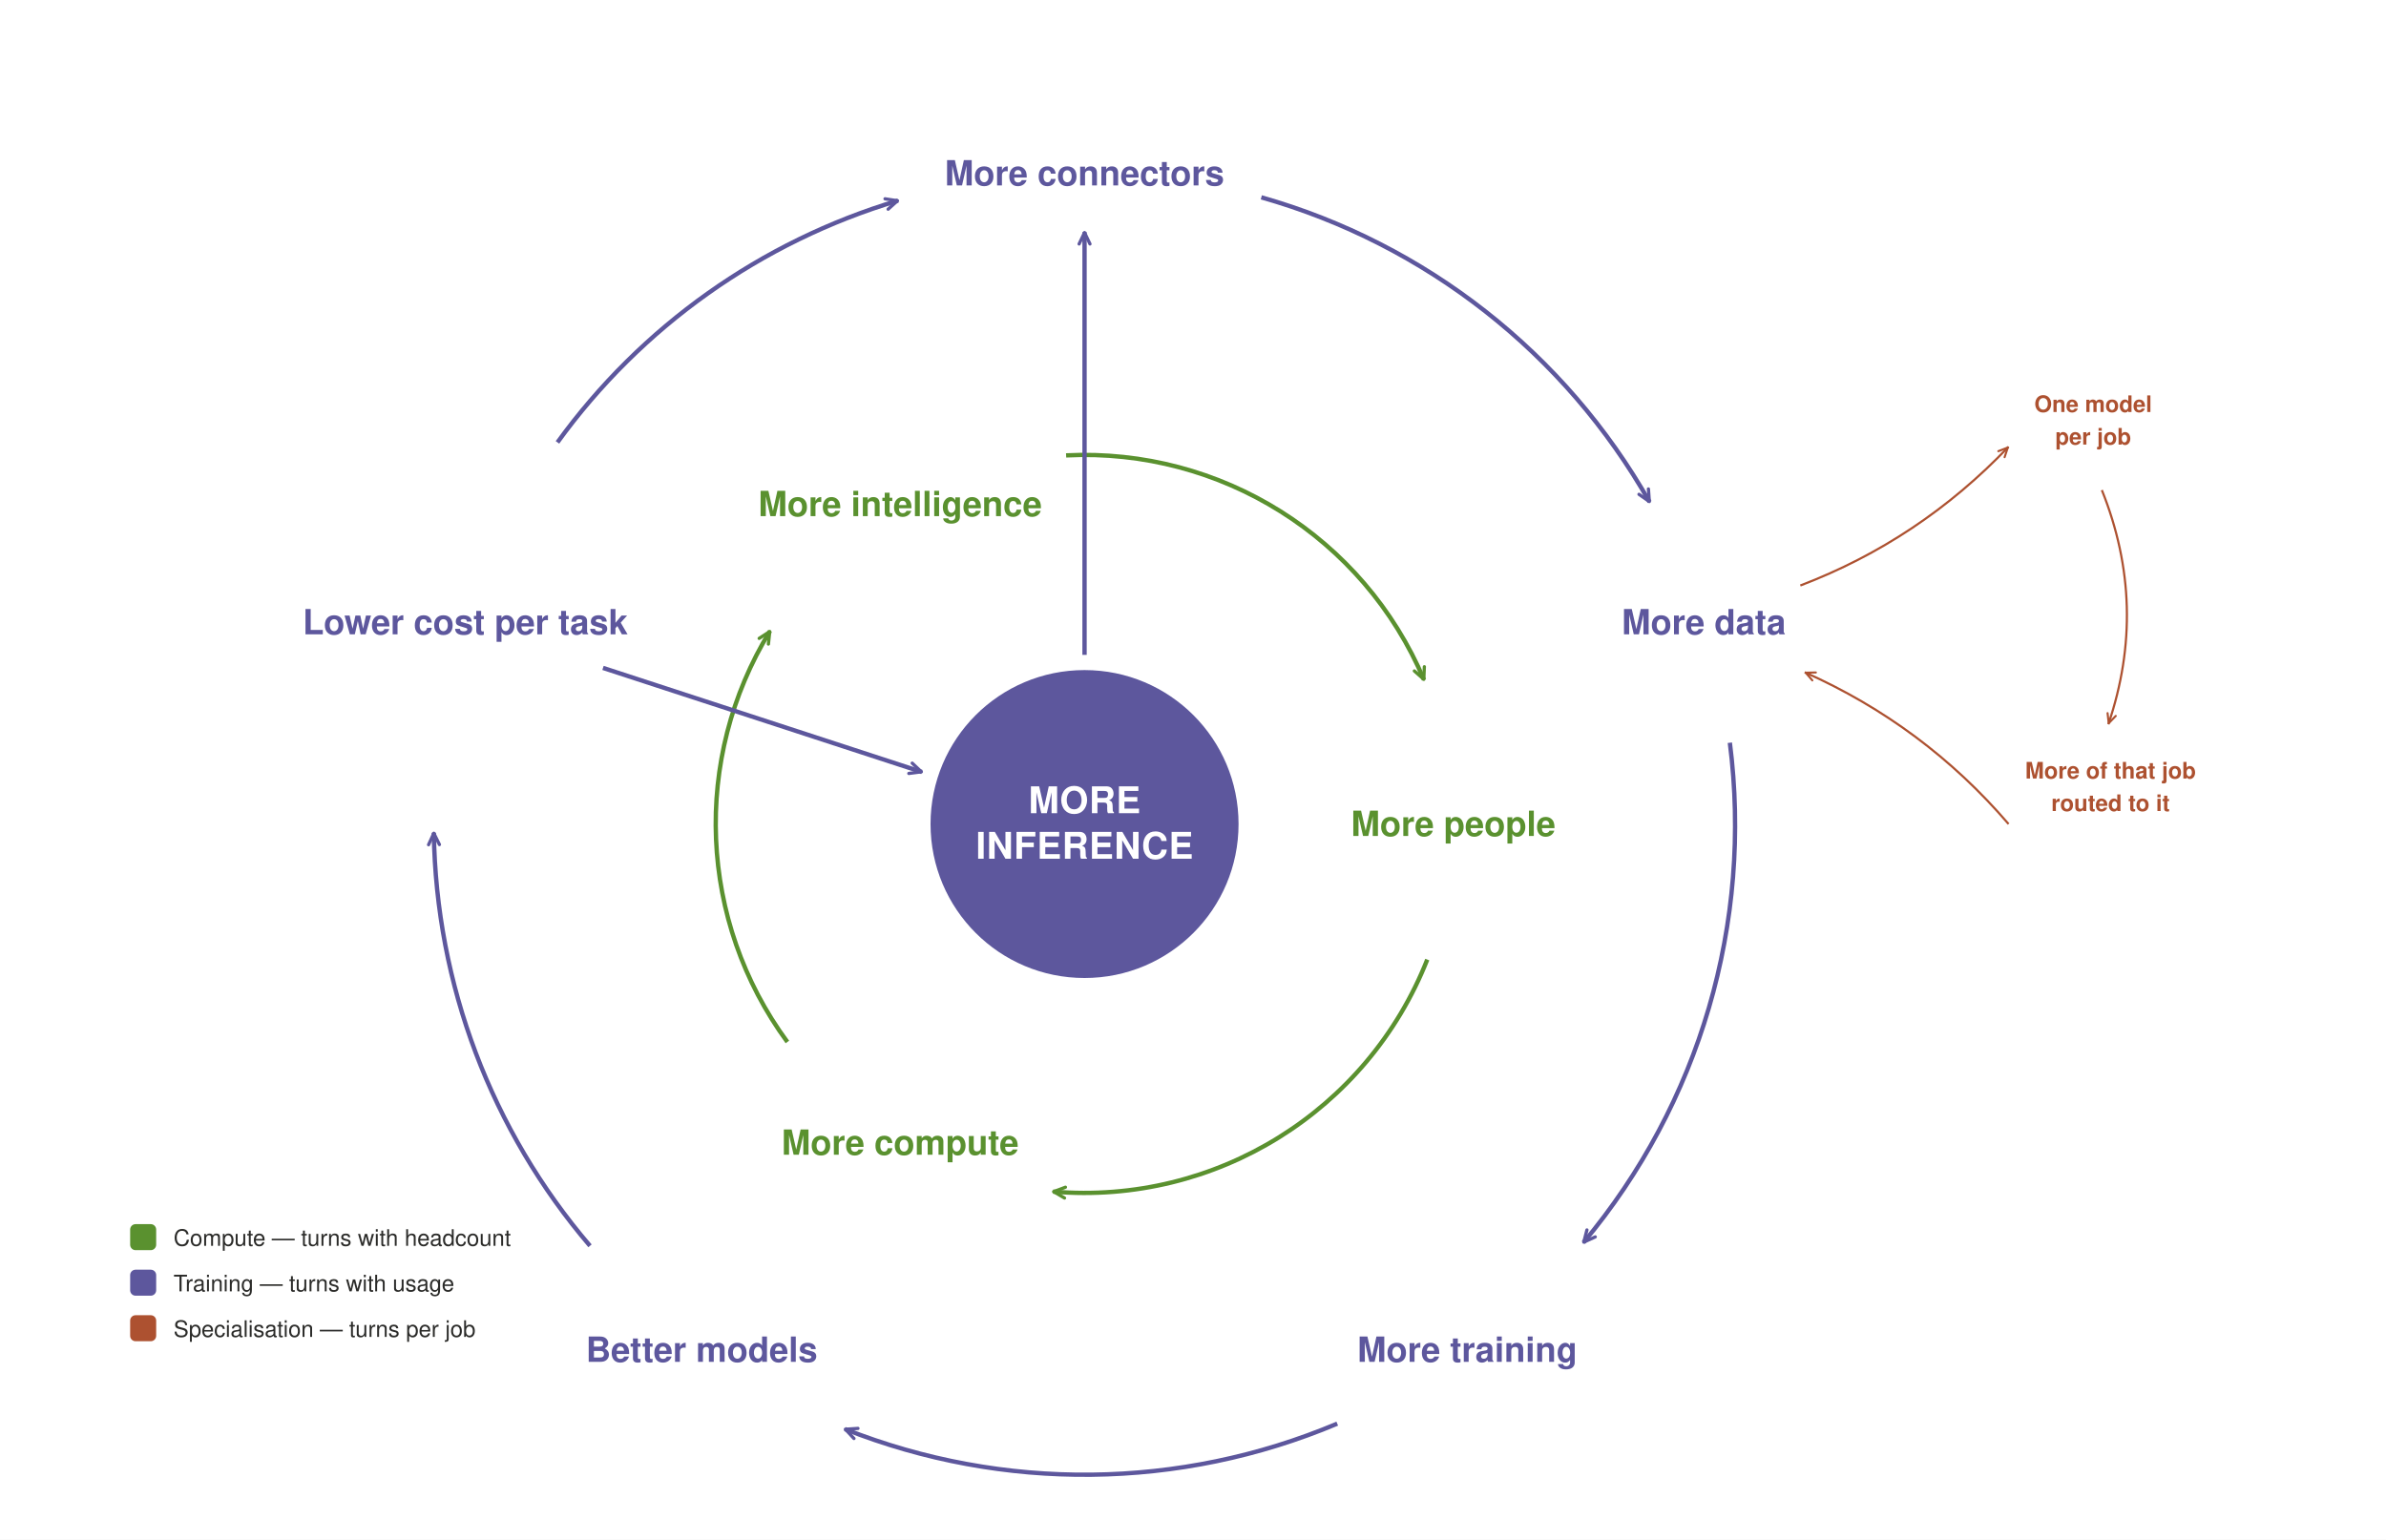
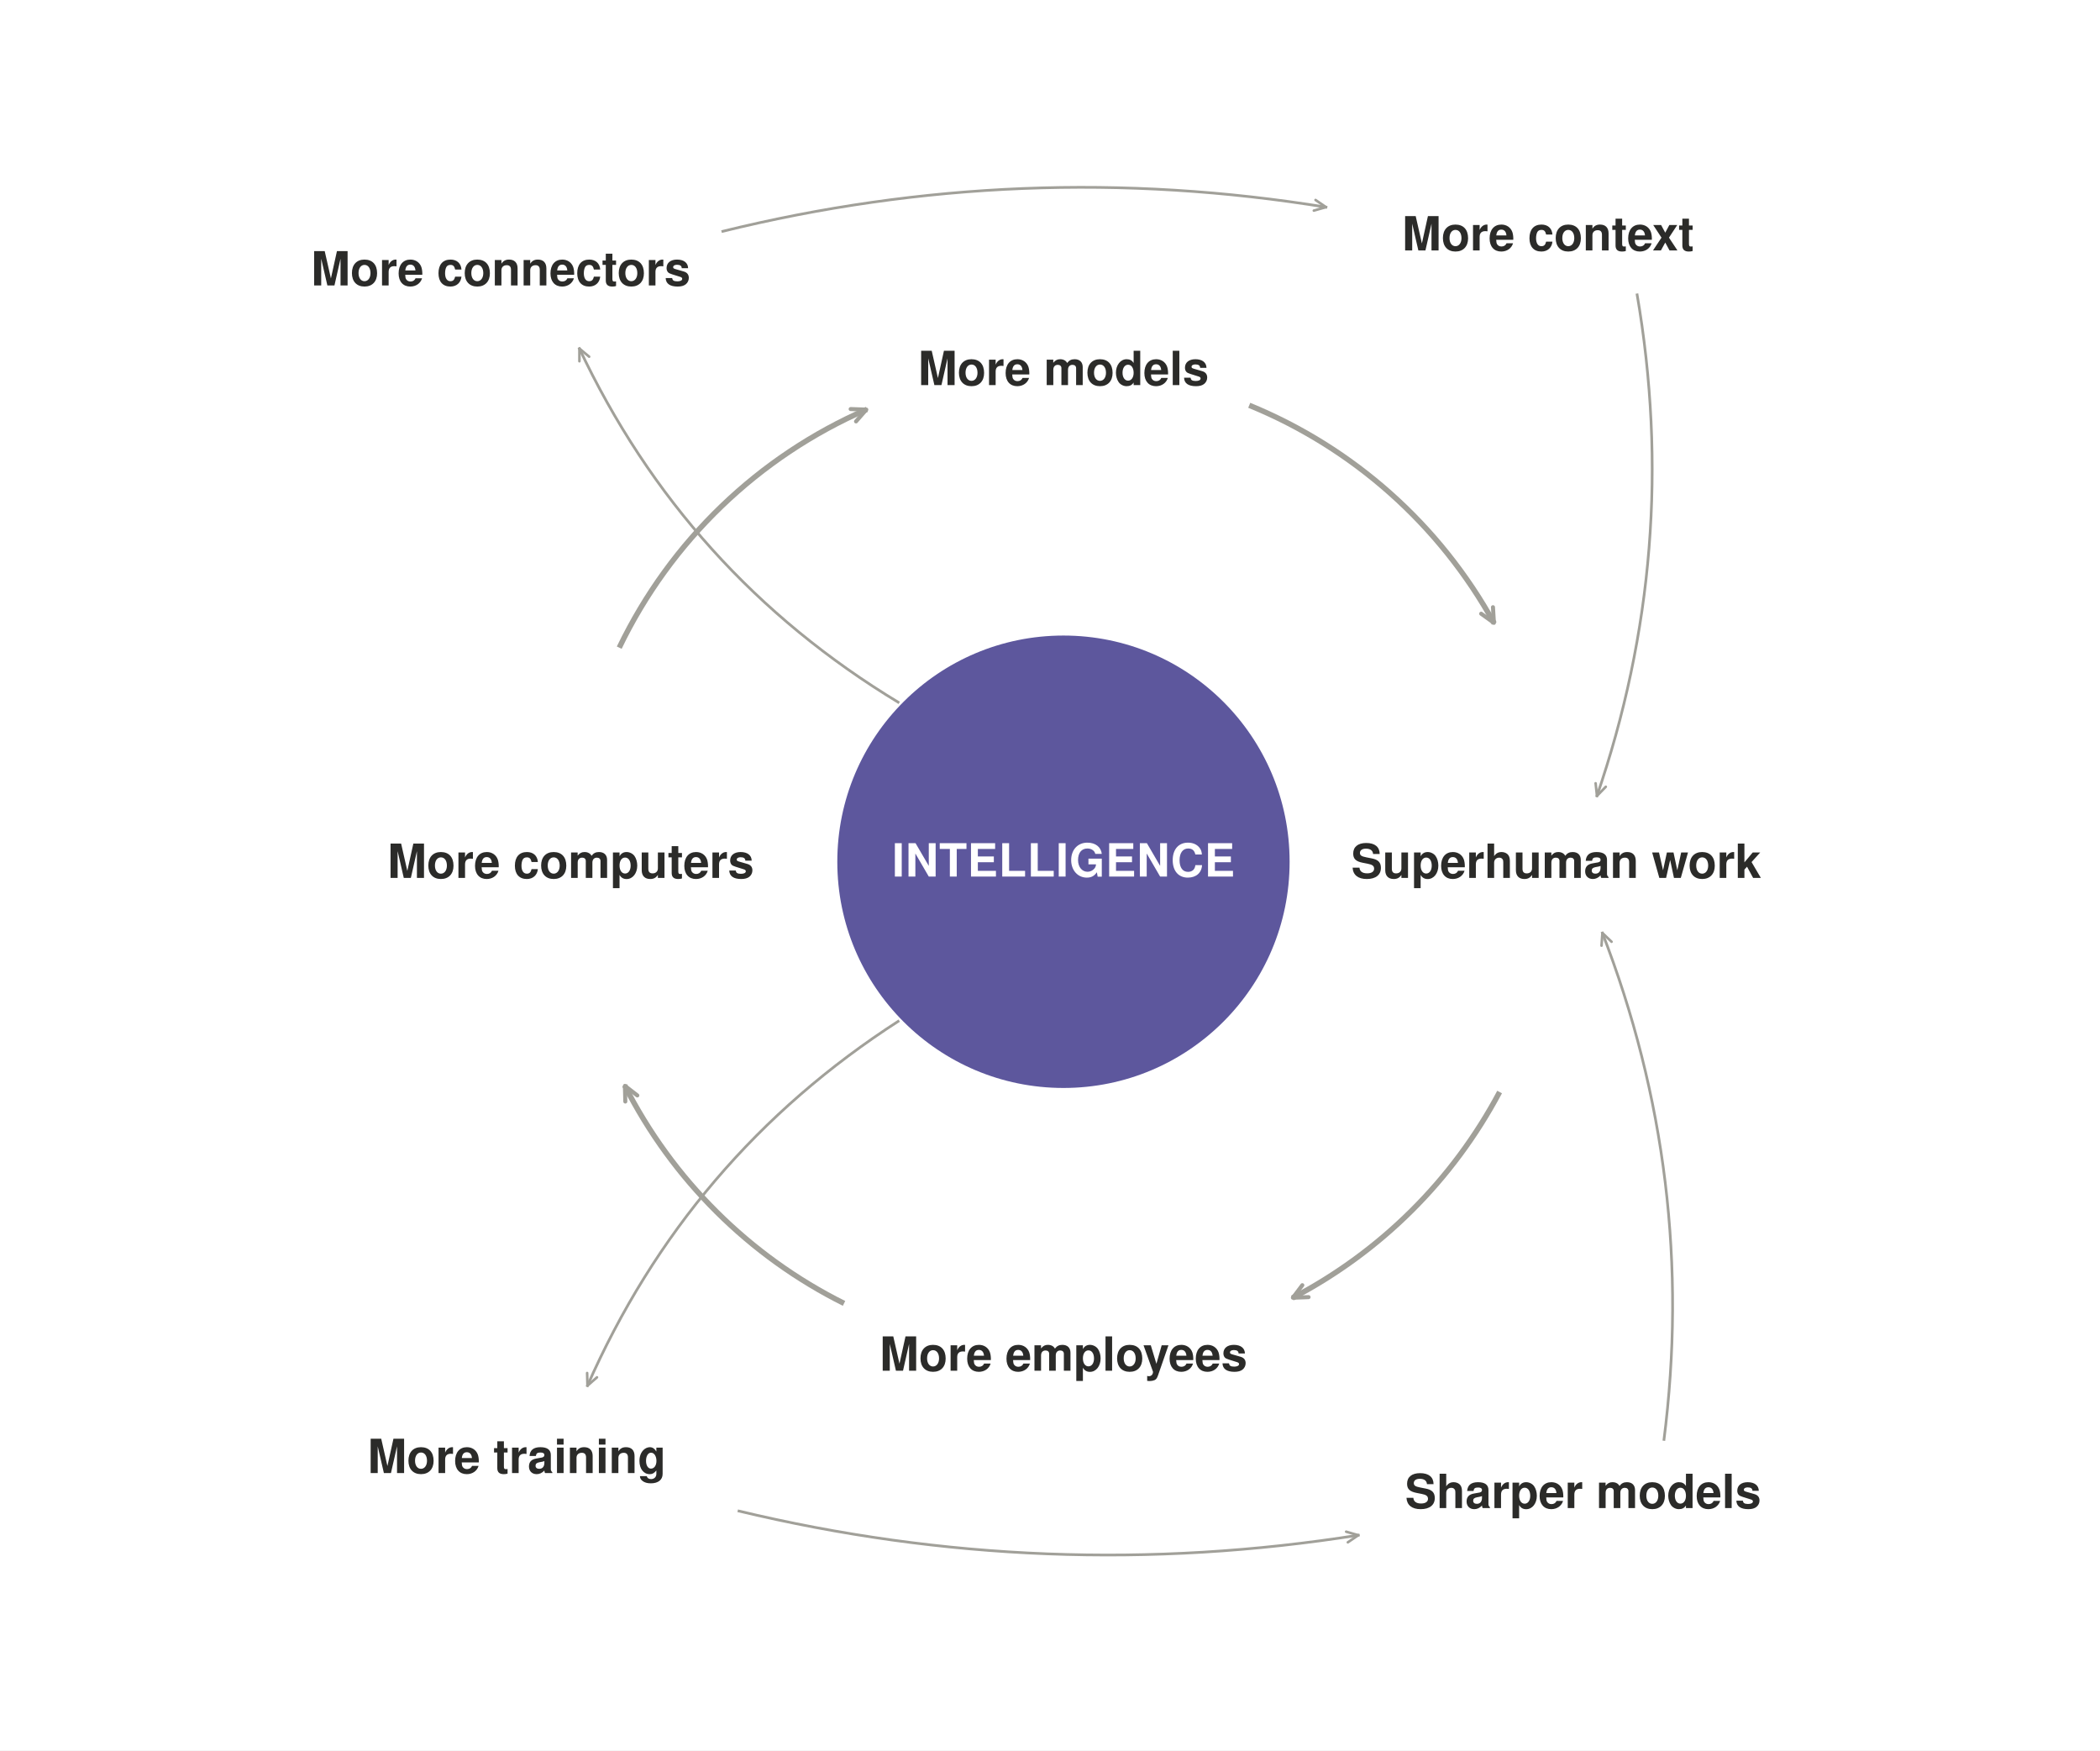
- <svg xmlns="http://www.w3.org/2000/svg" viewBox="0 0 2200 1420" font-family="Avenir Next, Nunito, Segoe UI, Helvetica, Arial, sans-serif">
+ <svg xmlns="http://www.w3.org/2000/svg" viewBox="0 0 1560 1300" font-family="Avenir Next, Nunito, Segoe UI, Helvetica, Arial, sans-serif">
  <defs>
    <marker id="ha" markerWidth="14" markerHeight="14" refX="11" refY="5" orient="auto" markerUnits="userSpaceOnUse">
      <path d="M1.5 1 L10 5 L1.5 9" fill="none" stroke="#a1a099" stroke-width="1.9" stroke-linecap="round" stroke-linejoin="round" />
    </marker>
    <marker id="Ha" markerWidth="19" markerHeight="19" refX="13" refY="6.5" orient="auto" markerUnits="userSpaceOnUse">
      <path d="M2 1.5 L12.5 6.5 L2 11.5" fill="none" stroke="#a1a099" stroke-width="3" stroke-linecap="round" stroke-linejoin="round" />
    </marker>
    <marker id="hg" markerWidth="14" markerHeight="14" refX="11" refY="5" orient="auto" markerUnits="userSpaceOnUse">
      <path d="M1.5 1 L10 5 L1.5 9" fill="none" stroke="#5a912f" stroke-width="1.9" stroke-linecap="round" stroke-linejoin="round" />
    </marker>
    <marker id="Hg" markerWidth="19" markerHeight="19" refX="13" refY="6.5" orient="auto" markerUnits="userSpaceOnUse">
      <path d="M2 1.5 L12.5 6.5 L2 11.5" fill="none" stroke="#5a912f" stroke-width="3" stroke-linecap="round" stroke-linejoin="round" />
    </marker>
    <marker id="hp" markerWidth="14" markerHeight="14" refX="11" refY="5" orient="auto" markerUnits="userSpaceOnUse">
      <path d="M1.5 1 L10 5 L1.5 9" fill="none" stroke="#5d579d" stroke-width="1.9" stroke-linecap="round" stroke-linejoin="round" />
    </marker>
    <marker id="Hp" markerWidth="19" markerHeight="19" refX="13" refY="6.5" orient="auto" markerUnits="userSpaceOnUse">
      <path d="M2 1.5 L12.5 6.5 L2 11.5" fill="none" stroke="#5d579d" stroke-width="3" stroke-linecap="round" stroke-linejoin="round" />
    </marker>
    <marker id="hc" markerWidth="14" markerHeight="14" refX="11" refY="5" orient="auto" markerUnits="userSpaceOnUse">
      <path d="M1.5 1 L10 5 L1.5 9" fill="none" stroke="#ad5130" stroke-width="1.9" stroke-linecap="round" stroke-linejoin="round" />
    </marker>
    <marker id="Hc" markerWidth="19" markerHeight="19" refX="13" refY="6.5" orient="auto" markerUnits="userSpaceOnUse">
      <path d="M2 1.5 L12.5 6.5 L2 11.5" fill="none" stroke="#ad5130" stroke-width="3" stroke-linecap="round" stroke-linejoin="round" />
    </marker>
  </defs>
-   <rect width="2200" height="1420" fill="#fff" />
-   <text x="1340" y="771" text-anchor="middle" fill="#5a912f" font-size="32" font-weight="700">More people</text>
-   <text x="830" y="1065" text-anchor="middle" fill="#5a912f" font-size="32" font-weight="700">More compute</text>
-   <text x="830" y="476" text-anchor="middle" fill="#5a912f" font-size="32" font-weight="700">More intelligence</text>
-   <path d="M1316 885 A340 340 0 0 1 971 1099" fill="none" stroke="#5a912f" stroke-width="4" marker-end="url(#Hg)" />
-   <path d="M726 961 A340 340 0 0 1 710 582" fill="none" stroke="#5a912f" stroke-width="4" marker-end="url(#Hg)" />
-   <path d="M983 420 A340 340 0 0 1 1313 627" fill="none" stroke="#5a912f" stroke-width="4" marker-end="url(#Hg)" />
-   <circle cx="1000" cy="760" r="142" fill="#5d579d" />
-   <text x="1000" y="750" text-anchor="middle" fill="#fff" font-size="34" font-weight="700" letter-spacing="0.5">MORE</text>
-   <text x="1000" y="792" text-anchor="middle" fill="#fff" font-size="34" font-weight="700" letter-spacing="0.5">INFERENCE</text>
-   <text x="1000" y="171" text-anchor="middle" fill="#5d579d" font-size="32" font-weight="700">More connectors</text>
-   <text x="1571" y="585" text-anchor="middle" fill="#5d579d" font-size="32" font-weight="700">More data</text>
-   <text x="1353" y="1256" text-anchor="middle" fill="#5d579d" font-size="32" font-weight="700">More training</text>
-   <text x="647" y="1256" text-anchor="middle" fill="#5d579d" font-size="32" font-weight="700">Better models</text>
-   <text x="429" y="585" text-anchor="middle" fill="#5d579d" font-size="32" font-weight="700">Lower cost per task</text>
-   <path d="M1163 182 A600 600 0 0 1 1521 463" fill="none" stroke="#5d579d" stroke-width="4" marker-end="url(#Hp)" />
-   <path d="M1595 685 A600 600 0 0 1 1460 1146" fill="none" stroke="#5d579d" stroke-width="4" marker-end="url(#Hp)" />
-   <path d="M1233 1313 A600 600 0 0 1 779 1318" fill="none" stroke="#5d579d" stroke-width="4" marker-end="url(#Hp)" />
-   <path d="M544 1149 A600 600 0 0 1 400 768" fill="none" stroke="#5d579d" stroke-width="4" marker-end="url(#Hp)" />
-   <path d="M514 408 A600 600 0 0 1 828 185" fill="none" stroke="#5d579d" stroke-width="4" marker-end="url(#Hp)" />
-   <path d="M1000 604 Q1000 409 1000 214" fill="none" stroke="#5d579d" stroke-width="4" marker-end="url(#Hp)" />
-   <path d="M556 616 Q703 664 850 712" fill="none" stroke="#5d579d" stroke-width="4" marker-end="url(#Hp)" />
-   <text x="1930" y="380" text-anchor="middle" fill="#ad5130" font-size="21" font-weight="700">One model</text>
-   <text x="1930" y="410" text-anchor="middle" fill="#ad5130" font-size="21" font-weight="700">per job</text>
-   <text x="1946" y="718" text-anchor="middle" fill="#ad5130" font-size="21" font-weight="700">More of that job</text>
-   <text x="1946" y="748" text-anchor="middle" fill="#ad5130" font-size="21" font-weight="700">routed to it</text>
-   <path d="M1660 540 Q1770 498 1852 412" fill="none" stroke="#ad5130" stroke-width="2" marker-end="url(#hc)" />
-   <path d="M1938 452 Q1981 559 1944 668" fill="none" stroke="#ad5130" stroke-width="2" marker-end="url(#hc)" />
-   <path d="M1852 760 Q1774 669 1664 620" fill="none" stroke="#ad5130" stroke-width="2" marker-end="url(#hc)" />
-   <rect x="120" y="1129" width="24" height="24" rx="5" fill="#5a912f" />
-   <text x="160" y="1149" fill="#2b2b29" font-size="21">Compute — turns with headcount</text>
-   <rect x="120" y="1171" width="24" height="24" rx="5" fill="#5d579d" />
-   <text x="160" y="1191" fill="#2b2b29" font-size="21">Training — turns with usage</text>
-   <rect x="120" y="1213" width="24" height="24" rx="5" fill="#ad5130" />
-   <text x="160" y="1233" fill="#2b2b29" font-size="21">Specialisation — turns per job</text>
+   <rect width="1560" height="1300" fill="#fff" />
+   <text x="790" y="286" text-anchor="middle" fill="#2b2b29" font-size="35" font-weight="700">More models</text>
+   <text x="1156" y="652" text-anchor="middle" fill="#2b2b29" font-size="35" font-weight="700">Superhuman work</text>
+   <text x="790" y="1018" text-anchor="middle" fill="#2b2b29" font-size="35" font-weight="700">More employees</text>
+   <text x="424" y="652" text-anchor="middle" fill="#2b2b29" font-size="35" font-weight="700">More computers</text>
+   <path d="M928 301 A366 366 0 0 1 1110 463" fill="none" stroke="#a1a099" stroke-width="4" marker-end="url(#Ha)" />
+   <path d="M1114 811 A366 366 0 0 1 960 964" fill="none" stroke="#a1a099" stroke-width="4" marker-end="url(#Ha)" />
+   <path d="M627 968 A366 366 0 0 1 464 806" fill="none" stroke="#a1a099" stroke-width="4" marker-end="url(#Ha)" />
+   <path d="M460 481 A366 366 0 0 1 644 304" fill="none" stroke="#a1a099" stroke-width="4" marker-end="url(#Ha)" />
+   <circle cx="790" cy="640" r="168" fill="#5d579d" />
+   <text x="790" y="651" text-anchor="middle" fill="#fff" font-size="34" font-weight="700" letter-spacing="0.5">INTELLIGENCE</text>
+   <text x="1150" y="186" text-anchor="middle" fill="#2b2b29" font-size="35" font-weight="700">More context</text>
+   <text x="372" y="212" text-anchor="middle" fill="#2b2b29" font-size="35" font-weight="700">More connectors</text>
+   <path d="M668 522 Q509 426 430 258" fill="none" stroke="#a1a099" stroke-width="2" marker-end="url(#ha)" />
+   <path d="M536 172 Q759 117 986 154" fill="none" stroke="#a1a099" stroke-width="2" marker-end="url(#ha)" />
+   <path d="M1216 218 Q1249 409 1186 592" fill="none" stroke="#a1a099" stroke-width="2" marker-end="url(#ha)" />
+   <text x="384" y="1094" text-anchor="middle" fill="#2b2b29" font-size="35" font-weight="700">More training</text>
+   <text x="1176" y="1120" text-anchor="middle" fill="#2b2b29" font-size="35" font-weight="700">Sharper models</text>
+   <path d="M668 758 Q511 859 436 1030" fill="none" stroke="#a1a099" stroke-width="2" marker-end="url(#ha)" />
+   <path d="M548 1122 Q777 1177 1010 1140" fill="none" stroke="#a1a099" stroke-width="2" marker-end="url(#ha)" />
+   <path d="M1236 1070 Q1261 875 1190 692" fill="none" stroke="#a1a099" stroke-width="2" marker-end="url(#ha)" />
</svg>
